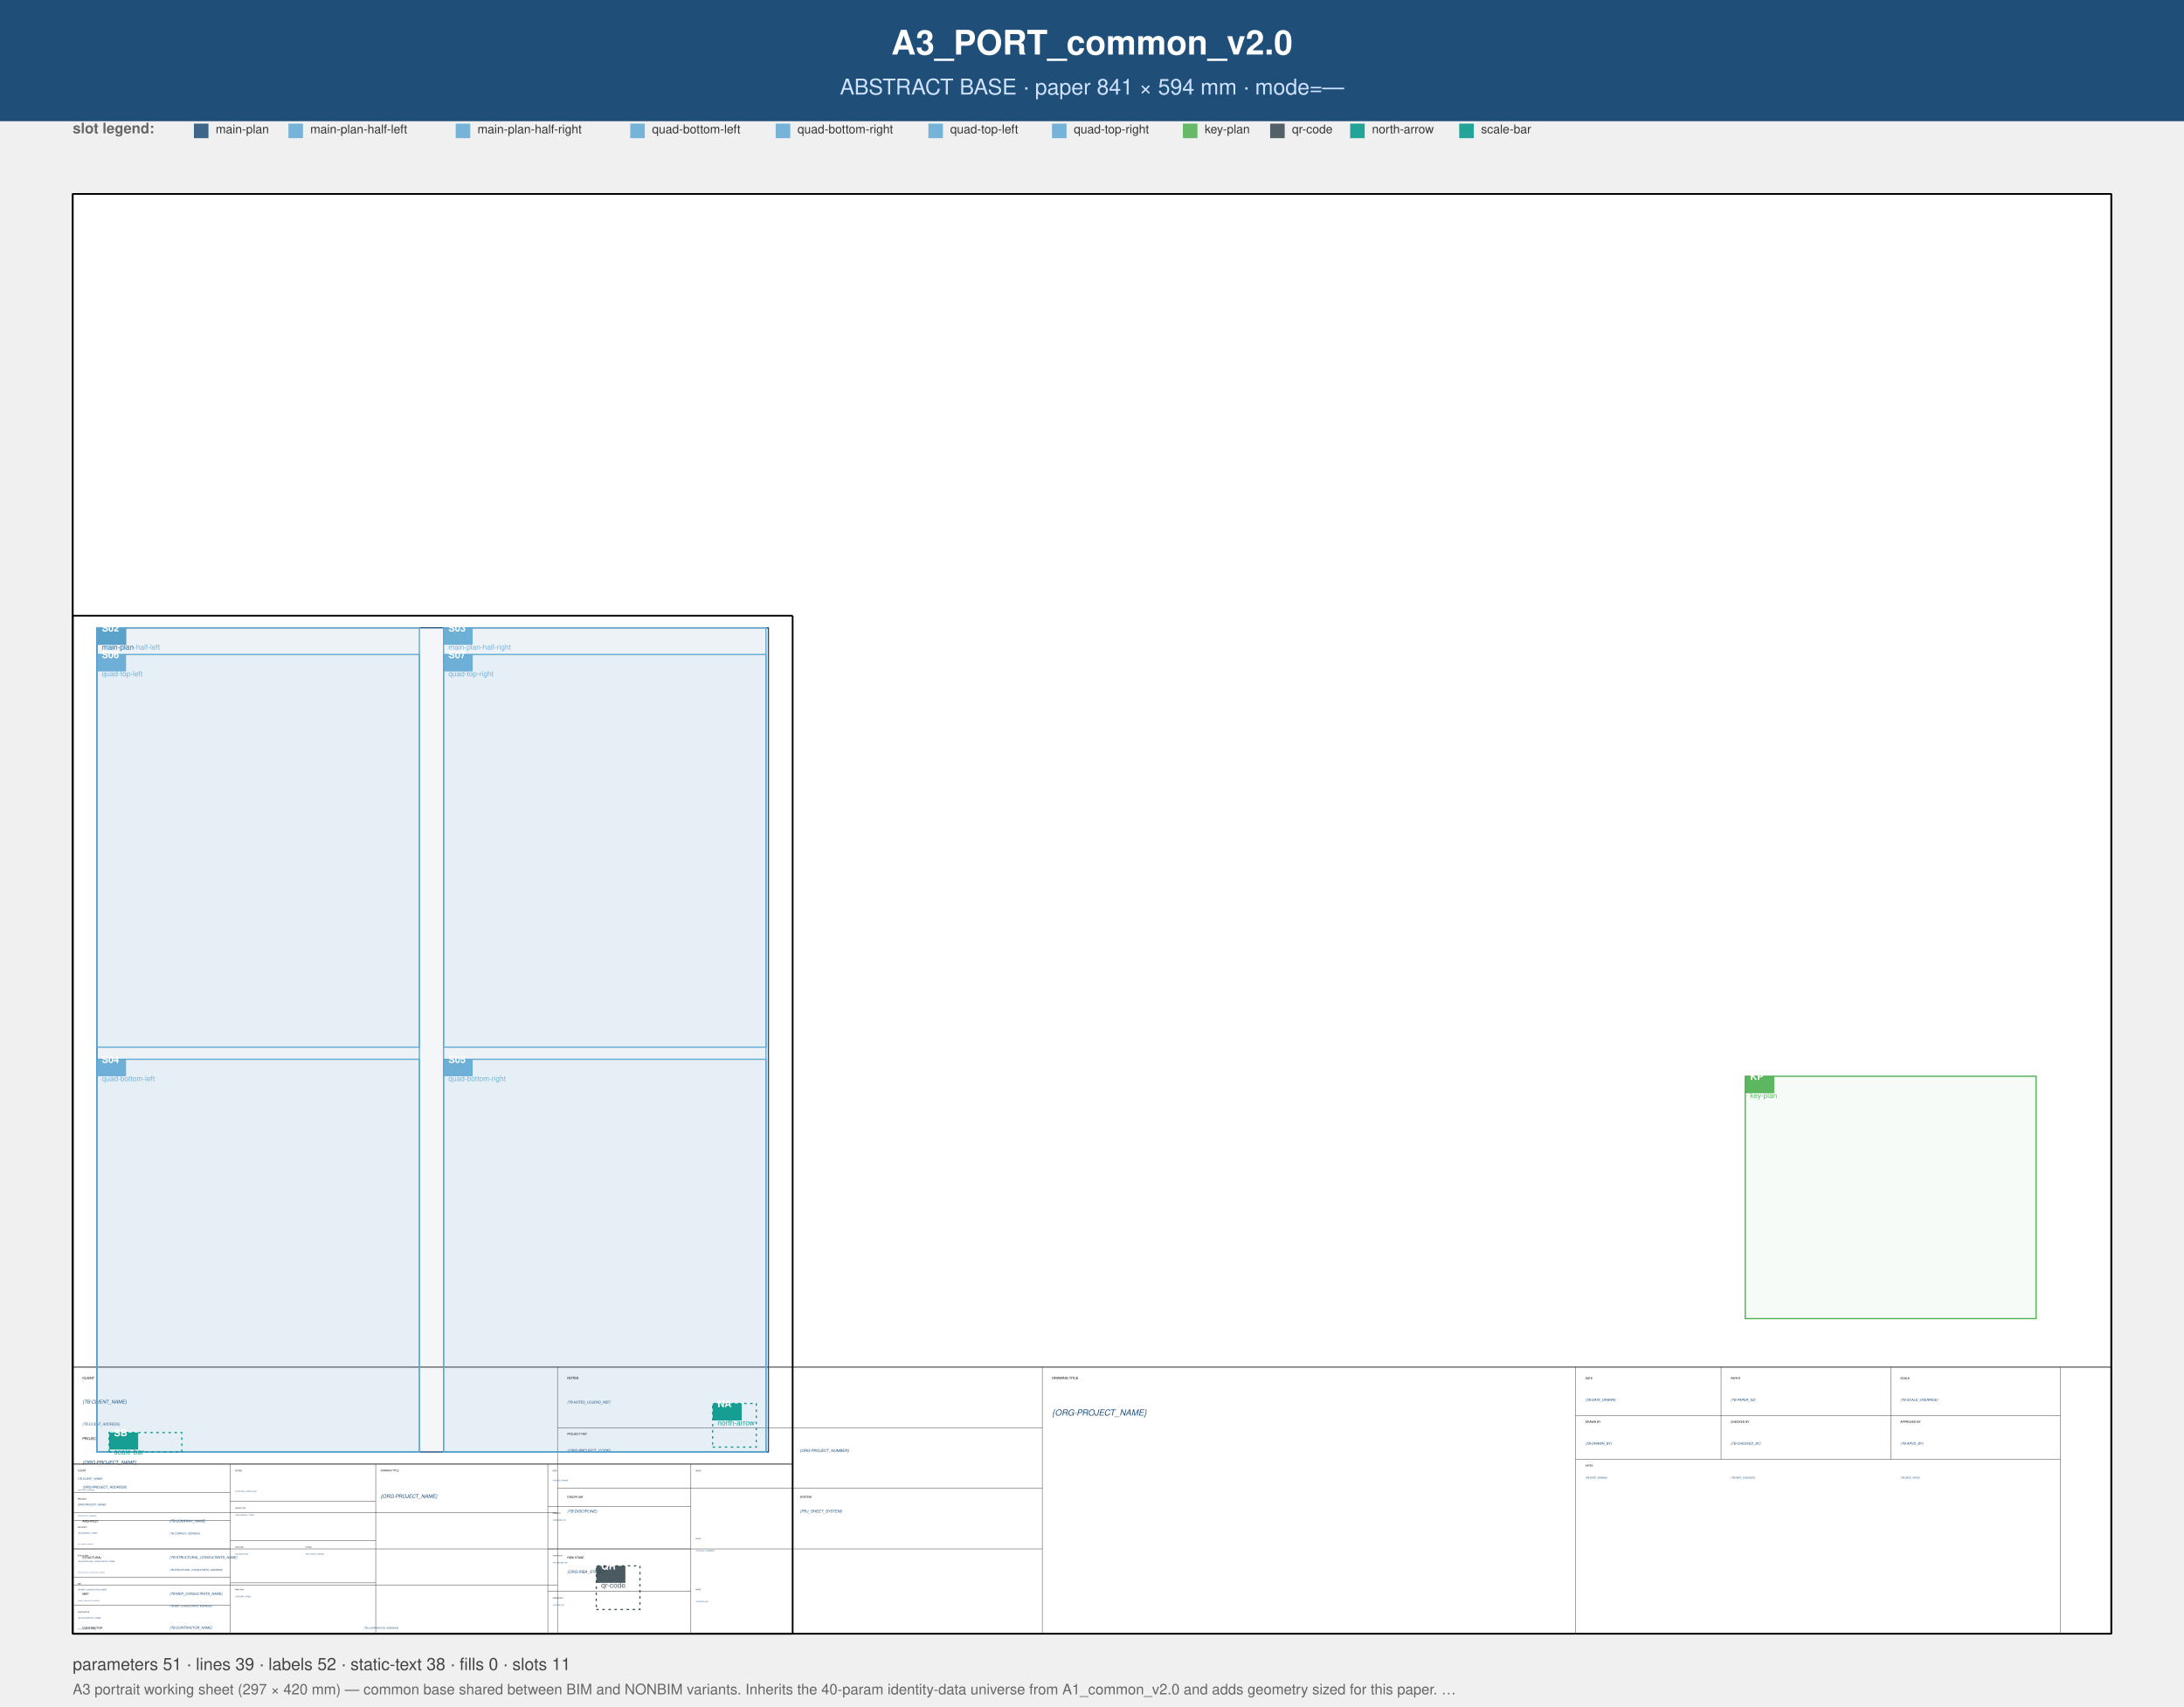
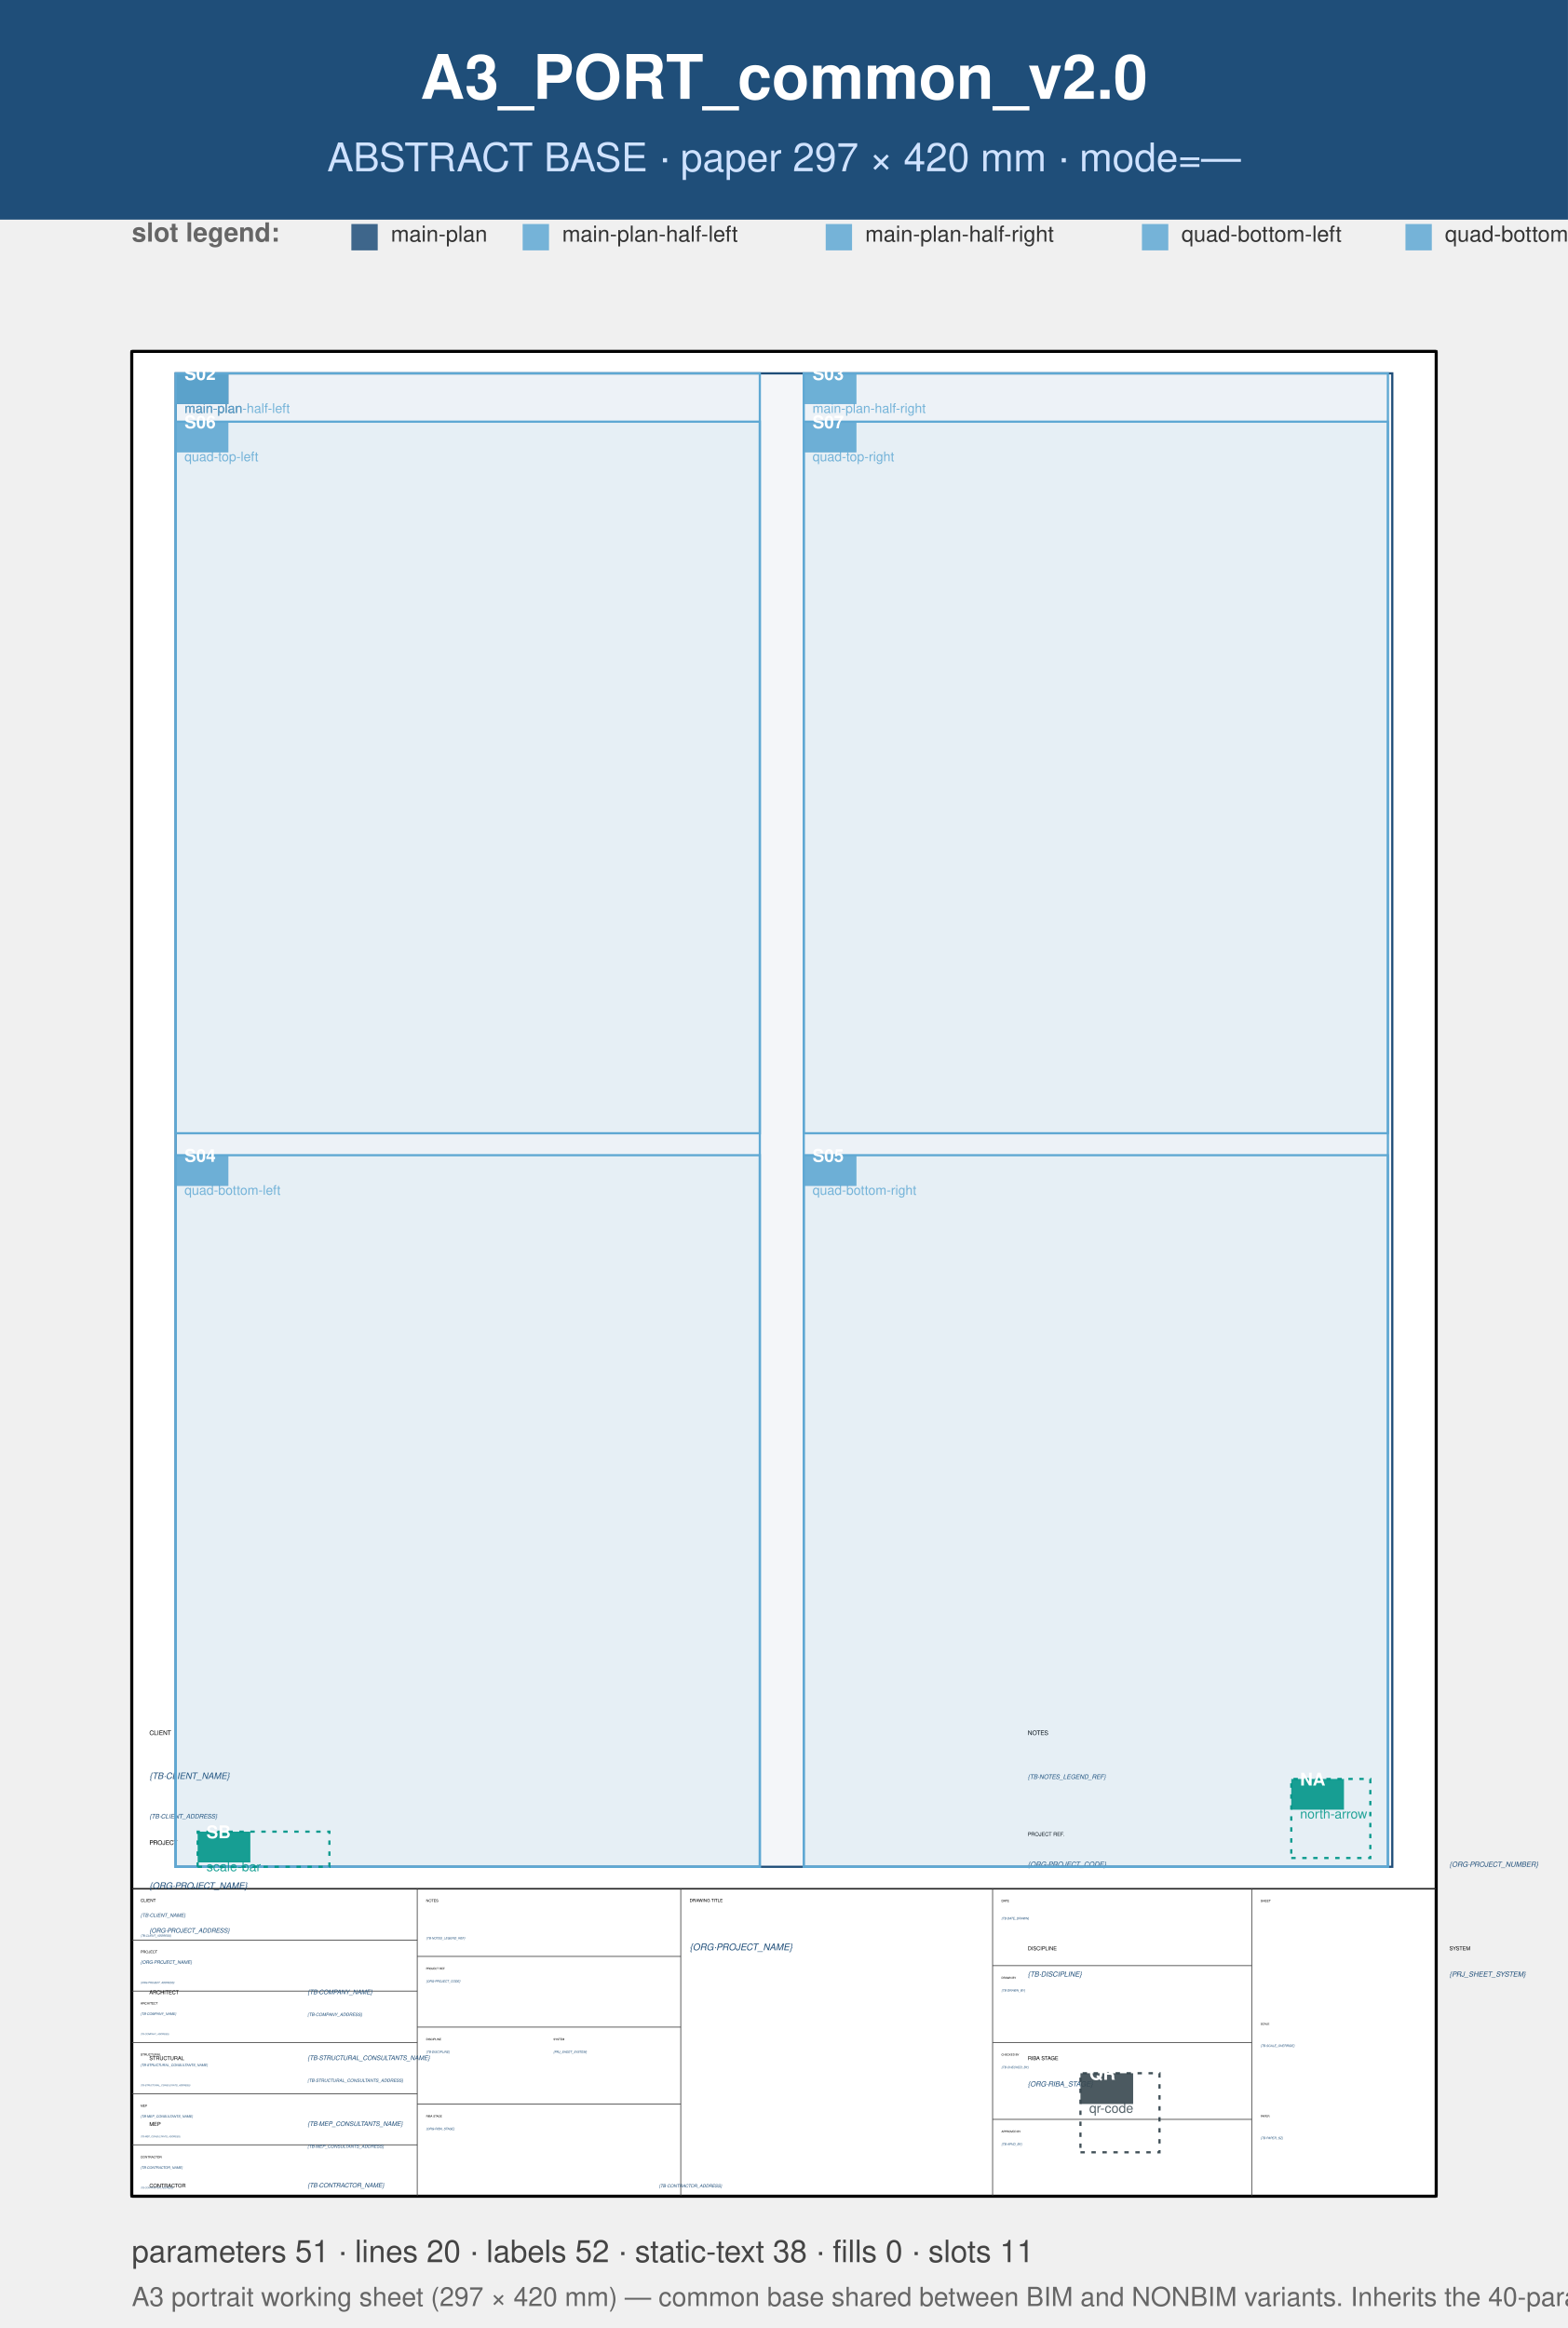
- <svg xmlns="http://www.w3.org/2000/svg" viewBox="0 0 901 704" width="901mm" height="704mm" style="background:#fafafa;font-family:Helvetica,Arial,sans-serif;">
-   <rect x="0" y="0" width="901" height="50" fill="#1F4E79" />
-   <text x="450.5" y="22.5" text-anchor="middle" fill="#fff" font-size="14" font-weight="bold">A3_PORT_common_v2.0</text>
-   <text x="450.5" y="39.0" text-anchor="middle" fill="#cfe2ff" font-size="9">ABSTRACT BASE   ·   paper 841 × 594 mm   ·   mode=—</text>
-   <g transform="translate(30,674) scale(1,-1)">
-     <rect x="0" y="0" width="841" height="594" fill="#ffffff" stroke="#1a1a1a" stroke-width="0.6" />
-     <line x1="0" y1="0" x2="841" y2="0" stroke="#000" stroke-width="0.7" />
-     <line x1="841" y1="0" x2="841" y2="594" stroke="#000" stroke-width="0.7" />
-     <line x1="841" y1="594" x2="0" y2="594" stroke="#000" stroke-width="0.7" />
-     <line x1="0" y1="594" x2="0" y2="0" stroke="#000" stroke-width="0.7" />
-     <line x1="0" y1="110" x2="841" y2="110" stroke="#222" stroke-width="0.35" />
-     <line x1="200" y1="0" x2="200" y2="110" stroke="#444" stroke-width="0.18" />
-     <line x1="400" y1="0" x2="400" y2="110" stroke="#444" stroke-width="0.18" />
-     <line x1="620" y1="0" x2="620" y2="110" stroke="#444" stroke-width="0.18" />
-     <line x1="820" y1="0" x2="820" y2="110" stroke="#444" stroke-width="0.18" />
-     <line x1="0" y1="50" x2="200" y2="50" stroke="#444" stroke-width="0.18" />
-     <line x1="0" y1="35" x2="200" y2="35" stroke="#444" stroke-width="0.18" />
-     <line x1="0" y1="20" x2="200" y2="20" stroke="#444" stroke-width="0.18" />
-     <line x1="200" y1="85" x2="400" y2="85" stroke="#444" stroke-width="0.18" />
-     <line x1="200" y1="60" x2="400" y2="60" stroke="#444" stroke-width="0.18" />
-     <line x1="200" y1="35" x2="400" y2="35" stroke="#444" stroke-width="0.18" />
-     <line x1="620" y1="90" x2="820" y2="90" stroke="#444" stroke-width="0.18" />
-     <line x1="620" y1="72" x2="820" y2="72" stroke="#444" stroke-width="0.18" />
-     <line x1="680" y1="72" x2="680" y2="110" stroke="#444" stroke-width="0.18" />
-     <line x1="750" y1="72" x2="750" y2="110" stroke="#444" stroke-width="0.18" />
+ <svg xmlns="http://www.w3.org/2000/svg" viewBox="0 0 357 530" width="357mm" height="530mm" style="background:#fafafa;font-family:Helvetica,Arial,sans-serif;">
+   <rect x="0" y="0" width="357" height="50" fill="#1F4E79" />
+   <text x="178.5" y="22.5" text-anchor="middle" fill="#fff" font-size="14" font-weight="bold">A3_PORT_common_v2.0</text>
+   <text x="178.5" y="39.0" text-anchor="middle" fill="#cfe2ff" font-size="9">ABSTRACT BASE   ·   paper 297 × 420 mm   ·   mode=—</text>
+   <g transform="translate(30,500) scale(1,-1)">
+     <rect x="0" y="0" width="297" height="420" fill="#ffffff" stroke="#1a1a1a" stroke-width="0.6" />
    <line x1="0" y1="0" x2="297" y2="0" stroke="#000" stroke-width="0.7" />
    <line x1="297" y1="0" x2="297" y2="420" stroke="#000" stroke-width="0.7" />
    <line x1="297" y1="420" x2="0" y2="420" stroke="#000" stroke-width="0.7" />
    <line x1="0" y1="420" x2="0" y2="0" stroke="#000" stroke-width="0.7" />
    <line x1="0" y1="70" x2="297" y2="70" stroke="#222" stroke-width="0.35" />
    <line x1="65" y1="0" x2="65" y2="70" stroke="#444" stroke-width="0.18" />
    <line x1="125" y1="0" x2="125" y2="70" stroke="#444" stroke-width="0.18" />
    <line x1="196" y1="0" x2="196" y2="70" stroke="#444" stroke-width="0.18" />
    <line x1="255" y1="0" x2="255" y2="70" stroke="#444" stroke-width="0.18" />
    <line x1="0" y1="11.7" x2="65" y2="11.7" stroke="#444" stroke-width="0.18" />
    <line x1="0" y1="23.3" x2="65" y2="23.3" stroke="#444" stroke-width="0.18" />
    <line x1="0" y1="35.0" x2="65" y2="35.0" stroke="#444" stroke-width="0.18" />
    <line x1="0" y1="46.7" x2="65" y2="46.7" stroke="#444" stroke-width="0.18" />
    <line x1="0" y1="58.3" x2="65" y2="58.3" stroke="#444" stroke-width="0.18" />
    <line x1="65" y1="21.0" x2="125" y2="21.0" stroke="#444" stroke-width="0.18" />
    <line x1="65" y1="38.5" x2="125" y2="38.5" stroke="#444" stroke-width="0.18" />
    <line x1="65" y1="54.6" x2="125" y2="54.6" stroke="#444" stroke-width="0.18" />
    <line x1="196" y1="17.5" x2="255" y2="17.5" stroke="#444" stroke-width="0.18" />
    <line x1="196" y1="35.0" x2="255" y2="35.0" stroke="#444" stroke-width="0.18" />
    <line x1="196" y1="52.5" x2="255" y2="52.5" stroke="#444" stroke-width="0.18" />
    <g transform="translate(4,105) scale(1,-1)">
      <text x="0" y="0" font-size="1.4" text-anchor="start" fill="#000">CLIENT</text>
    </g>
    <g transform="translate(4,80) scale(1,-1)">
      <text x="0" y="0" font-size="1.4" text-anchor="start" fill="#000">PROJECT</text>
    </g>
    <g transform="translate(4,46) scale(1,-1)">
      <text x="0" y="0" font-size="1.2" text-anchor="start" fill="#000">ARCHITECT</text>
    </g>
    <g transform="translate(4,31) scale(1,-1)">
      <text x="0" y="0" font-size="1.2" text-anchor="start" fill="#000">STRUCTURAL</text>
    </g>
    <g transform="translate(4,16) scale(1,-1)">
      <text x="0" y="0" font-size="1.2" text-anchor="start" fill="#000">MEP</text>
    </g>
    <g transform="translate(4,2) scale(1,-1)">
      <text x="0" y="0" font-size="1.2" text-anchor="start" fill="#000">CONTRACTOR</text>
    </g>
    <g transform="translate(204,105) scale(1,-1)">
      <text x="0" y="0" font-size="1.4" text-anchor="start" fill="#000">NOTES</text>
    </g>
    <g transform="translate(404,105) scale(1,-1)">
      <text x="0" y="0" font-size="1.4" text-anchor="start" fill="#000">DRAWING TITLE</text>
    </g>
    <g transform="translate(204,82) scale(1,-1)">
      <text x="0" y="0" font-size="1.2" text-anchor="start" fill="#000">PROJECT REF.</text>
    </g>
    <g transform="translate(204,56) scale(1,-1)">
      <text x="0" y="0" font-size="1.2" text-anchor="start" fill="#000">DISCIPLINE</text>
    </g>
    <g transform="translate(204,31) scale(1,-1)">
      <text x="0" y="0" font-size="1.2" text-anchor="start" fill="#000">RIBA STAGE</text>
    </g>
    <g transform="translate(624,105) scale(1,-1)">
      <text x="0" y="0" font-size="1.2" text-anchor="start" fill="#000">DATE</text>
    </g>
    <g transform="translate(684,105) scale(1,-1)">
      <text x="0" y="0" font-size="1.2" text-anchor="start" fill="#000">PAPER</text>
    </g>
    <g transform="translate(754,105) scale(1,-1)">
      <text x="0" y="0" font-size="1.2" text-anchor="start" fill="#000">SCALE</text>
    </g>
    <g transform="translate(624,87) scale(1,-1)">
      <text x="0" y="0" font-size="1.2" text-anchor="start" fill="#000">DRAWN BY</text>
    </g>
    <g transform="translate(684,87) scale(1,-1)">
      <text x="0" y="0" font-size="1.2" text-anchor="start" fill="#000">CHECKED BY</text>
    </g>
    <g transform="translate(754,87) scale(1,-1)">
      <text x="0" y="0" font-size="1.2" text-anchor="start" fill="#000">APPROVED BY</text>
    </g>
    <g transform="translate(624,69) scale(1,-1)">
      <text x="0" y="0" font-size="1.0" text-anchor="start" fill="#000">DATES</text>
    </g>
    <g transform="translate(300,56) scale(1,-1)">
      <text x="0" y="0" font-size="1.2" text-anchor="start" fill="#000">SYSTEM</text>
    </g>
    <g transform="translate(2,67) scale(1,-1)">
      <text x="0" y="0" font-size="0.98" text-anchor="start" fill="#000">CLIENT</text>
    </g>
    <g transform="translate(2,55.33333) scale(1,-1)">
      <text x="0" y="0" font-size="0.84" text-anchor="start" fill="#000">PROJECT</text>
    </g>
    <g transform="translate(2,43.66667) scale(1,-1)">
      <text x="0" y="0" font-size="0.7" text-anchor="start" fill="#000">ARCHITECT</text>
    </g>
    <g transform="translate(2,32.0) scale(1,-1)">
      <text x="0" y="0" font-size="0.7" text-anchor="start" fill="#000">STRUCTURAL</text>
    </g>
    <g transform="translate(2,20.33333) scale(1,-1)">
      <text x="0" y="0" font-size="0.7" text-anchor="start" fill="#000">MEP</text>
    </g>
    <g transform="translate(2,8.666667) scale(1,-1)">
      <text x="0" y="0" font-size="0.7" text-anchor="start" fill="#000">CONTRACTOR</text>
    </g>
    <g transform="translate(67,67) scale(1,-1)">
      <text x="0" y="0" font-size="0.84" text-anchor="start" fill="#000">NOTES</text>
    </g>
    <g transform="translate(67,51.6) scale(1,-1)">
      <text x="0" y="0" font-size="0.63" text-anchor="start" fill="#000">PROJECT REF</text>
    </g>
    <g transform="translate(67,35.5) scale(1,-1)">
      <text x="0" y="0" font-size="0.63" text-anchor="start" fill="#000">DISCIPLINE</text>
    </g>
    <g transform="translate(67,18.0) scale(1,-1)">
      <text x="0" y="0" font-size="0.63" text-anchor="start" fill="#000">RIBA STAGE</text>
    </g>
    <g transform="translate(127,67) scale(1,-1)">
      <text x="0" y="0" font-size="0.98" text-anchor="start" fill="#000">DRAWING TITLE</text>
    </g>
    <g transform="translate(198,67) scale(1,-1)">
      <text x="0" y="0" font-size="0.7" text-anchor="start" fill="#000">DATE</text>
    </g>
    <g transform="translate(198,49.5) scale(1,-1)">
      <text x="0" y="0" font-size="0.63" text-anchor="start" fill="#000">DRAWN BY</text>
    </g>
    <g transform="translate(198,32.0) scale(1,-1)">
      <text x="0" y="0" font-size="0.63" text-anchor="start" fill="#000">CHECKED BY</text>
    </g>
    <g transform="translate(198,14.5) scale(1,-1)">
      <text x="0" y="0" font-size="0.63" text-anchor="start" fill="#000">APPROVED BY</text>
    </g>
    <g transform="translate(257,67) scale(1,-1)">
      <text x="0" y="0" font-size="0.7" text-anchor="start" fill="#000">SHEET</text>
    </g>
    <g transform="translate(257,39.0) scale(1,-1)">
      <text x="0" y="0" font-size="0.63" text-anchor="start" fill="#000">SCALE</text>
    </g>
    <g transform="translate(257,18.0) scale(1,-1)">
      <text x="0" y="0" font-size="0.63" text-anchor="start" fill="#000">PAPER</text>
    </g>
    <g transform="translate(96,35.5) scale(1,-1)">
      <text x="0" y="0" font-size="0.63" text-anchor="start" fill="#000">SYSTEM</text>
    </g>
    <g transform="translate(4,95) scale(1,-1)">
      <text x="0" y="0" font-size="2.0" text-anchor="start" fill="#1F4E79" font-style="italic">{TB·CLIENT_NAME}</text>
    </g>
    <g transform="translate(4,86) scale(1,-1)">
      <text x="0" y="0" font-size="1.4" text-anchor="start" fill="#1F4E79" font-style="italic">{TB·CLIENT_ADDRESS}</text>
    </g>
    <g transform="translate(4,70) scale(1,-1)">
      <text x="0" y="0" font-size="2.0" text-anchor="start" fill="#1F4E79" font-style="italic">{ORG·PROJECT_NAME}</text>
    </g>
    <g transform="translate(4,60) scale(1,-1)">
      <text x="0" y="0" font-size="1.4" text-anchor="start" fill="#1F4E79" font-style="italic">{ORG·PROJECT_ADDRESS}</text>
    </g>
    <g transform="translate(40,46) scale(1,-1)">
      <text x="0" y="0" font-size="1.4" text-anchor="start" fill="#1F4E79" font-style="italic">{TB·COMPANY_NAME}</text>
    </g>
    <g transform="translate(40,41) scale(1,-1)">
      <text x="0" y="0" font-size="1.0" text-anchor="start" fill="#1F4E79" font-style="italic">{TB·COMPANY_ADDRESS}</text>
    </g>
    <g transform="translate(40,31) scale(1,-1)">
      <text x="0" y="0" font-size="1.4" text-anchor="start" fill="#1F4E79" font-style="italic">{TB·STRUCTURAL_CONSULTANTS_NAME}</text>
    </g>
    <g transform="translate(40,26) scale(1,-1)">
      <text x="0" y="0" font-size="1.0" text-anchor="start" fill="#1F4E79" font-style="italic">{TB·STRUCTURAL_CONSULTANTS_ADDRESS}</text>
    </g>
    <g transform="translate(40,16) scale(1,-1)">
      <text x="0" y="0" font-size="1.4" text-anchor="start" fill="#1F4E79" font-style="italic">{TB·MEP_CONSULTANTS_NAME}</text>
    </g>
    <g transform="translate(40,11) scale(1,-1)">
      <text x="0" y="0" font-size="1.0" text-anchor="start" fill="#1F4E79" font-style="italic">{TB·MEP_CONSULTANTS_ADDRESS}</text>
    </g>
    <g transform="translate(40,2) scale(1,-1)">
      <text x="0" y="0" font-size="1.4" text-anchor="start" fill="#1F4E79" font-style="italic">{TB·CONTRACTOR_NAME}</text>
    </g>
    <g transform="translate(120,2) scale(1,-1)">
      <text x="0" y="0" font-size="1.0" text-anchor="start" fill="#1F4E79" font-style="italic">{TB·CONTRACTOR_ADDRESS}</text>
    </g>
    <g transform="translate(204,75) scale(1,-1)">
      <text x="0" y="0" font-size="1.6" text-anchor="start" fill="#1F4E79" font-style="italic">{ORG·PROJECT_CODE}</text>
    </g>
    <g transform="translate(300,75) scale(1,-1)">
      <text x="0" y="0" font-size="1.6" text-anchor="start" fill="#1F4E79" font-style="italic">{ORG·PROJECT_NUMBER}</text>
    </g>
    <g transform="translate(204,50) scale(1,-1)">
      <text x="0" y="0" font-size="1.6" text-anchor="start" fill="#1F4E79" font-style="italic">{TB·DISCIPLINE}</text>
    </g>
    <g transform="translate(204,25) scale(1,-1)">
      <text x="0" y="0" font-size="1.6" text-anchor="start" fill="#1F4E79" font-style="italic">{ORG·RIBA_STAGE}</text>
    </g>
    <g transform="translate(204,95) scale(1,-1)">
      <text x="0" y="0" font-size="1.4" text-anchor="start" fill="#1F4E79" font-style="italic">{TB·NOTES_LEGEND_REF}</text>
    </g>
    <g transform="translate(404,90) scale(1,-1)">
      <text x="0" y="0" font-size="3.5" text-anchor="start" fill="#1F4E79" font-style="italic">{ORG·PROJECT_NAME}</text>
    </g>
    <g transform="translate(624,96) scale(1,-1)">
      <text x="0" y="0" font-size="1.4" text-anchor="start" fill="#1F4E79" font-style="italic">{TB·DATE_DRAWN}</text>
    </g>
    <g transform="translate(684,96) scale(1,-1)">
      <text x="0" y="0" font-size="1.4" text-anchor="start" fill="#1F4E79" font-style="italic">{TB·PAPER_SZ}</text>
    </g>
    <g transform="translate(754,96) scale(1,-1)">
      <text x="0" y="0" font-size="1.4" text-anchor="start" fill="#1F4E79" font-style="italic">{TB·SCALE_OVERRIDE}</text>
    </g>
    <g transform="translate(624,78) scale(1,-1)">
      <text x="0" y="0" font-size="1.4" text-anchor="start" fill="#1F4E79" font-style="italic">{TB·DRAWN_BY}</text>
    </g>
    <g transform="translate(684,78) scale(1,-1)">
      <text x="0" y="0" font-size="1.4" text-anchor="start" fill="#1F4E79" font-style="italic">{TB·CHECKED_BY}</text>
    </g>
    <g transform="translate(754,78) scale(1,-1)">
      <text x="0" y="0" font-size="1.4" text-anchor="start" fill="#1F4E79" font-style="italic">{TB·APVD_BY}</text>
    </g>
    <g transform="translate(624,64) scale(1,-1)">
      <text x="0" y="0" font-size="1.0" text-anchor="start" fill="#1F4E79" font-style="italic">{TB·DATE_DRAWN}</text>
    </g>
    <g transform="translate(684,64) scale(1,-1)">
      <text x="0" y="0" font-size="1.0" text-anchor="start" fill="#1F4E79" font-style="italic">{TB·DATE_CHECKED}</text>
    </g>
    <g transform="translate(754,64) scale(1,-1)">
      <text x="0" y="0" font-size="1.0" text-anchor="start" fill="#1F4E79" font-style="italic">{TB·DATE_APVD}</text>
    </g>
    <g transform="translate(300,50) scale(1,-1)">
      <text x="0" y="0" font-size="1.6" text-anchor="start" fill="#1F4E79" font-style="italic">{PRJ_SHEET_SYSTEM}</text>
    </g>
    <g transform="translate(2,63.58333) scale(1,-1)">
      <text x="0" y="0" font-size="1.12" text-anchor="start" fill="#1F4E79" font-style="italic">{TB·CLIENT_NAME}</text>
    </g>
    <g transform="translate(2,59.08333) scale(1,-1)">
      <text x="0" y="0" font-size="0.63" text-anchor="start" fill="#1F4E79" font-style="italic">{TB·CLIENT_ADDRESS}</text>
    </g>
    <g transform="translate(2,52.91667) scale(1,-1)">
      <text x="0" y="0" font-size="1.05" text-anchor="start" fill="#1F4E79" font-style="italic">{ORG·PROJECT_NAME}</text>
    </g>
    <g transform="translate(2,48.41667) scale(1,-1)">
      <text x="0" y="0" font-size="0.59" text-anchor="start" fill="#1F4E79" font-style="italic">{ORG·PROJECT_ADDRESS}</text>
    </g>
    <g transform="translate(2,41.25) scale(1,-1)">
      <text x="0" y="0" font-size="0.77" text-anchor="start" fill="#1F4E79" font-style="italic">{TB·COMPANY_NAME}</text>
    </g>
    <g transform="translate(2,36.75) scale(1,-1)">
      <text x="0" y="0" font-size="0.52" text-anchor="start" fill="#1F4E79" font-style="italic">{TB·COMPANY_ADDRESS}</text>
    </g>
    <g transform="translate(2,29.58333) scale(1,-1)">
      <text x="0" y="0" font-size="0.77" text-anchor="start" fill="#1F4E79" font-style="italic">{TB·STRUCTURAL_CONSULTANTS_NAME}</text>
    </g>
    <g transform="translate(2,25.08333) scale(1,-1)">
      <text x="0" y="0" font-size="0.52" text-anchor="start" fill="#1F4E79" font-style="italic">{TB·STRUCTURAL_CONSULTANTS_ADDRESS}</text>
    </g>
    <g transform="translate(2,17.91667) scale(1,-1)">
      <text x="0" y="0" font-size="0.77" text-anchor="start" fill="#1F4E79" font-style="italic">{TB·MEP_CONSULTANTS_NAME}</text>
    </g>
    <g transform="translate(2,13.41667) scale(1,-1)">
      <text x="0" y="0" font-size="0.52" text-anchor="start" fill="#1F4E79" font-style="italic">{TB·MEP_CONSULTANTS_ADDRESS}</text>
    </g>
    <g transform="translate(2,6.25) scale(1,-1)">
      <text x="0" y="0" font-size="0.77" text-anchor="start" fill="#1F4E79" font-style="italic">{TB·CONTRACTOR_NAME}</text>
    </g>
    <g transform="translate(2,1.75) scale(1,-1)">
      <text x="0" y="0" font-size="0.52" text-anchor="start" fill="#1F4E79" font-style="italic">{TB·CONTRACTOR_ADDRESS}</text>
    </g>
    <g transform="translate(67,58.5) scale(1,-1)">
      <text x="0" y="0" font-size="0.7" text-anchor="start" fill="#1F4E79" font-style="italic">{TB·NOTES_LEGEND_REF}</text>
    </g>
    <g transform="translate(67,48.7) scale(1,-1)">
      <text x="0" y="0" font-size="0.7" text-anchor="start" fill="#1F4E79" font-style="italic">{ORG·PROJECT_CODE}</text>
    </g>
    <g transform="translate(67,32.6) scale(1,-1)">
      <text x="0" y="0" font-size="0.7" text-anchor="start" fill="#1F4E79" font-style="italic">{TB·DISCIPLINE}</text>
    </g>
    <g transform="translate(67,15.1) scale(1,-1)">
      <text x="0" y="0" font-size="0.7" text-anchor="start" fill="#1F4E79" font-style="italic">{ORG·RIBA_STAGE}</text>
    </g>
    <g transform="translate(127,56.0) scale(1,-1)">
      <text x="0" y="0" font-size="2.1" text-anchor="start" fill="#1F4E79" font-style="italic">{ORG·PROJECT_NAME}</text>
    </g>
    <g transform="translate(198,63.0) scale(1,-1)">
      <text x="0" y="0" font-size="0.7" text-anchor="start" fill="#1F4E79" font-style="italic">{TB·DATE_DRAWN}</text>
    </g>
    <g transform="translate(198,46.6) scale(1,-1)">
      <text x="0" y="0" font-size="0.7" text-anchor="start" fill="#1F4E79" font-style="italic">{TB·DRAWN_BY}</text>
    </g>
    <g transform="translate(198,29.1) scale(1,-1)">
      <text x="0" y="0" font-size="0.7" text-anchor="start" fill="#1F4E79" font-style="italic">{TB·CHECKED_BY}</text>
    </g>
    <g transform="translate(198,11.6) scale(1,-1)">
      <text x="0" y="0" font-size="0.7" text-anchor="start" fill="#1F4E79" font-style="italic">{TB·APVD_BY}</text>
    </g>
    <g transform="translate(257,34.0) scale(1,-1)">
      <text x="0" y="0" font-size="0.7" text-anchor="start" fill="#1F4E79" font-style="italic">{TB·SCALE_OVERRIDE}</text>
    </g>
    <g transform="translate(257,13.0) scale(1,-1)">
      <text x="0" y="0" font-size="0.7" text-anchor="start" fill="#1F4E79" font-style="italic">{TB·PAPER_SZ}</text>
    </g>
    <g transform="translate(96,32.6) scale(1,-1)">
      <text x="0" y="0" font-size="0.7" text-anchor="start" fill="#1F4E79" font-style="italic">{PRJ_SHEET_SYSTEM}</text>
    </g>
    <rect x="10" y="75" width="277" height="340" fill="#1F4E79" fill-opacity="0.05" stroke="#1F4E79" stroke-width="0.5" stroke-dasharray="" opacity="1.0" />
    <rect x="10" y="408" width="12" height="7" fill="#1F4E79" opacity="0.9" />
    <g transform="translate(12,413.5) scale(1,-1)">
      <text x="0" y="0" font-size="4" font-weight="bold" fill="#fff">S01</text>
    </g>
    <g transform="translate(12,406) scale(1,-1)">
      <text x="0" y="0" font-size="3" fill="#1F4E79" opacity="0.85">main-plan</text>
    </g>
    <rect x="10" y="75" width="133" height="340" fill="#5fa8d3" fill-opacity="0.05" stroke="#5fa8d3" stroke-width="0.5" stroke-dasharray="" opacity="1.0" />
    <rect x="10" y="408" width="12" height="7" fill="#5fa8d3" opacity="0.9" />
    <g transform="translate(12,413.5) scale(1,-1)">
      <text x="0" y="0" font-size="4" font-weight="bold" fill="#fff">S02</text>
    </g>
    <g transform="translate(12,406) scale(1,-1)">
      <text x="0" y="0" font-size="3" fill="#5fa8d3" opacity="0.85">main-plan-half-left</text>
    </g>
    <rect x="153" y="75" width="133" height="340" fill="#5fa8d3" fill-opacity="0.05" stroke="#5fa8d3" stroke-width="0.5" stroke-dasharray="" opacity="1.0" />
    <rect x="153" y="408" width="12" height="7" fill="#5fa8d3" opacity="0.9" />
    <g transform="translate(155,413.5) scale(1,-1)">
      <text x="0" y="0" font-size="4" font-weight="bold" fill="#fff">S03</text>
    </g>
    <g transform="translate(155,406) scale(1,-1)">
      <text x="0" y="0" font-size="3" fill="#5fa8d3" opacity="0.85">main-plan-half-right</text>
    </g>
    <rect x="10" y="75" width="133" height="162" fill="#5fa8d3" fill-opacity="0.05" stroke="#5fa8d3" stroke-width="0.5" stroke-dasharray="" opacity="1.0" />
    <rect x="10" y="230" width="12" height="7" fill="#5fa8d3" opacity="0.9" />
    <g transform="translate(12,235.5) scale(1,-1)">
      <text x="0" y="0" font-size="4" font-weight="bold" fill="#fff">S04</text>
    </g>
    <g transform="translate(12,228) scale(1,-1)">
      <text x="0" y="0" font-size="3" fill="#5fa8d3" opacity="0.85">quad-bottom-left</text>
    </g>
    <rect x="153" y="75" width="133" height="162" fill="#5fa8d3" fill-opacity="0.05" stroke="#5fa8d3" stroke-width="0.5" stroke-dasharray="" opacity="1.0" />
    <rect x="153" y="230" width="12" height="7" fill="#5fa8d3" opacity="0.9" />
    <g transform="translate(155,235.5) scale(1,-1)">
      <text x="0" y="0" font-size="4" font-weight="bold" fill="#fff">S05</text>
    </g>
    <g transform="translate(155,228) scale(1,-1)">
      <text x="0" y="0" font-size="3" fill="#5fa8d3" opacity="0.85">quad-bottom-right</text>
    </g>
    <rect x="10" y="242" width="133" height="162" fill="#5fa8d3" fill-opacity="0.05" stroke="#5fa8d3" stroke-width="0.5" stroke-dasharray="" opacity="1.0" />
    <rect x="10" y="397" width="12" height="7" fill="#5fa8d3" opacity="0.9" />
    <g transform="translate(12,402.5) scale(1,-1)">
      <text x="0" y="0" font-size="4" font-weight="bold" fill="#fff">S06</text>
    </g>
    <g transform="translate(12,395) scale(1,-1)">
      <text x="0" y="0" font-size="3" fill="#5fa8d3" opacity="0.85">quad-top-left</text>
    </g>
    <rect x="153" y="242" width="133" height="162" fill="#5fa8d3" fill-opacity="0.05" stroke="#5fa8d3" stroke-width="0.5" stroke-dasharray="" opacity="1.0" />
    <rect x="153" y="397" width="12" height="7" fill="#5fa8d3" opacity="0.9" />
    <g transform="translate(155,402.5) scale(1,-1)">
      <text x="0" y="0" font-size="4" font-weight="bold" fill="#fff">S07</text>
    </g>
    <g transform="translate(155,395) scale(1,-1)">
      <text x="0" y="0" font-size="3" fill="#5fa8d3" opacity="0.85">quad-top-right</text>
    </g>
    <rect x="690" y="130" width="120" height="100" fill="#4CAF50" fill-opacity="0.05" stroke="#4CAF50" stroke-width="0.5" stroke-dasharray="" opacity="1.0" />
    <rect x="690" y="223" width="12" height="7" fill="#4CAF50" opacity="0.9" />
    <g transform="translate(692,228.5) scale(1,-1)">
      <text x="0" y="0" font-size="4" font-weight="bold" fill="#fff">KP</text>
    </g>
    <g transform="translate(692,221) scale(1,-1)">
      <text x="0" y="0" font-size="3" fill="#4CAF50" opacity="0.85">key-plan</text>
    </g>
    <rect x="216" y="10" width="18" height="18" fill="#37474F" fill-opacity="0.0" stroke="#37474F" stroke-width="0.5" stroke-dasharray="1,1.5" opacity="0.95" />
    <rect x="216" y="21" width="12" height="7" fill="#37474F" opacity="0.9" />
    <g transform="translate(218,26.5) scale(1,-1)">
      <text x="0" y="0" font-size="4" font-weight="bold" fill="#fff">QR</text>
    </g>
    <g transform="translate(218,19) scale(1,-1)">
      <text x="0" y="0" font-size="3" fill="#37474F" opacity="0.85">qr-code</text>
    </g>
    <rect x="264" y="77" width="18" height="18" fill="#009688" fill-opacity="0.0" stroke="#009688" stroke-width="0.5" stroke-dasharray="1,1.5" opacity="0.95" />
    <rect x="264" y="88" width="12" height="7" fill="#009688" opacity="0.9" />
    <g transform="translate(266,93.5) scale(1,-1)">
      <text x="0" y="0" font-size="4" font-weight="bold" fill="#fff">NA</text>
    </g>
    <g transform="translate(266,86) scale(1,-1)">
      <text x="0" y="0" font-size="3" fill="#009688" opacity="0.85">north-arrow</text>
    </g>
    <rect x="15" y="75" width="30" height="8" fill="#009688" fill-opacity="0.0" stroke="#009688" stroke-width="0.5" stroke-dasharray="1,1.5" opacity="0.95" />
    <rect x="15" y="76" width="12" height="7" fill="#009688" opacity="0.9" />
    <g transform="translate(17,81.5) scale(1,-1)">
      <text x="0" y="0" font-size="4" font-weight="bold" fill="#fff">SB</text>
    </g>
    <g transform="translate(17,74) scale(1,-1)">
      <text x="0" y="0" font-size="3" fill="#009688" opacity="0.85">scale-bar</text>
    </g>
  </g>
  <text x="30" y="55" font-size="6" fill="#666" font-weight="bold">slot legend:</text>
  <rect x="80" y="51" width="6" height="6" fill="#1F4E79" opacity="0.85" />
  <text x="89" y="55" font-size="5" fill="#333">main-plan</text>
  <rect x="119" y="51" width="6" height="6" fill="#5fa8d3" opacity="0.85" />
  <text x="128" y="55" font-size="5" fill="#333">main-plan-half-left</text>
  <rect x="188" y="51" width="6" height="6" fill="#5fa8d3" opacity="0.85" />
  <text x="197" y="55" font-size="5" fill="#333">main-plan-half-right</text>
  <rect x="260" y="51" width="6" height="6" fill="#5fa8d3" opacity="0.85" />
  <text x="269" y="55" font-size="5" fill="#333">quad-bottom-left</text>
  <rect x="320" y="51" width="6" height="6" fill="#5fa8d3" opacity="0.85" />
  <text x="329" y="55" font-size="5" fill="#333">quad-bottom-right</text>
  <rect x="383" y="51" width="6" height="6" fill="#5fa8d3" opacity="0.85" />
  <text x="392" y="55" font-size="5" fill="#333">quad-top-left</text>
  <rect x="434" y="51" width="6" height="6" fill="#5fa8d3" opacity="0.85" />
  <text x="443" y="55" font-size="5" fill="#333">quad-top-right</text>
  <rect x="488" y="51" width="6" height="6" fill="#4CAF50" opacity="0.85" />
  <text x="497" y="55" font-size="5" fill="#333">key-plan</text>
  <rect x="524" y="51" width="6" height="6" fill="#37474F" opacity="0.85" />
  <text x="533" y="55" font-size="5" fill="#333">qr-code</text>
  <rect x="557" y="51" width="6" height="6" fill="#009688" opacity="0.85" />
  <text x="566" y="55" font-size="5" fill="#333">north-arrow</text>
  <rect x="602" y="51" width="6" height="6" fill="#009688" opacity="0.85" />
  <text x="611" y="55" font-size="5" fill="#333">scale-bar</text>
-   <text x="30" y="689.0" font-size="7" fill="#444">parameters 51  ·  lines 39  ·  labels 52  ·  static-text 38  ·  fills 0  ·  slots 11</text>
-   <text x="30" y="699.0" font-size="6" fill="#666">A3 portrait working sheet (297 × 420 mm) — common base shared between BIM and NONBIM variants. Inherits the 40-param identity-data universe from A1_common_v2.0 and adds geometry sized for this paper. …</text>
+   <text x="30" y="515.0" font-size="7" fill="#444">parameters 51  ·  lines 20  ·  labels 52  ·  static-text 38  ·  fills 0  ·  slots 11</text>
+   <text x="30" y="525.0" font-size="6" fill="#666">A3 portrait working sheet (297 × 420 mm) — common base shared between BIM and NONBIM variants. Inherits the 40-param identity-data universe from A1_common_v2.0 and adds geometry sized for this paper. …</text>
</svg>
